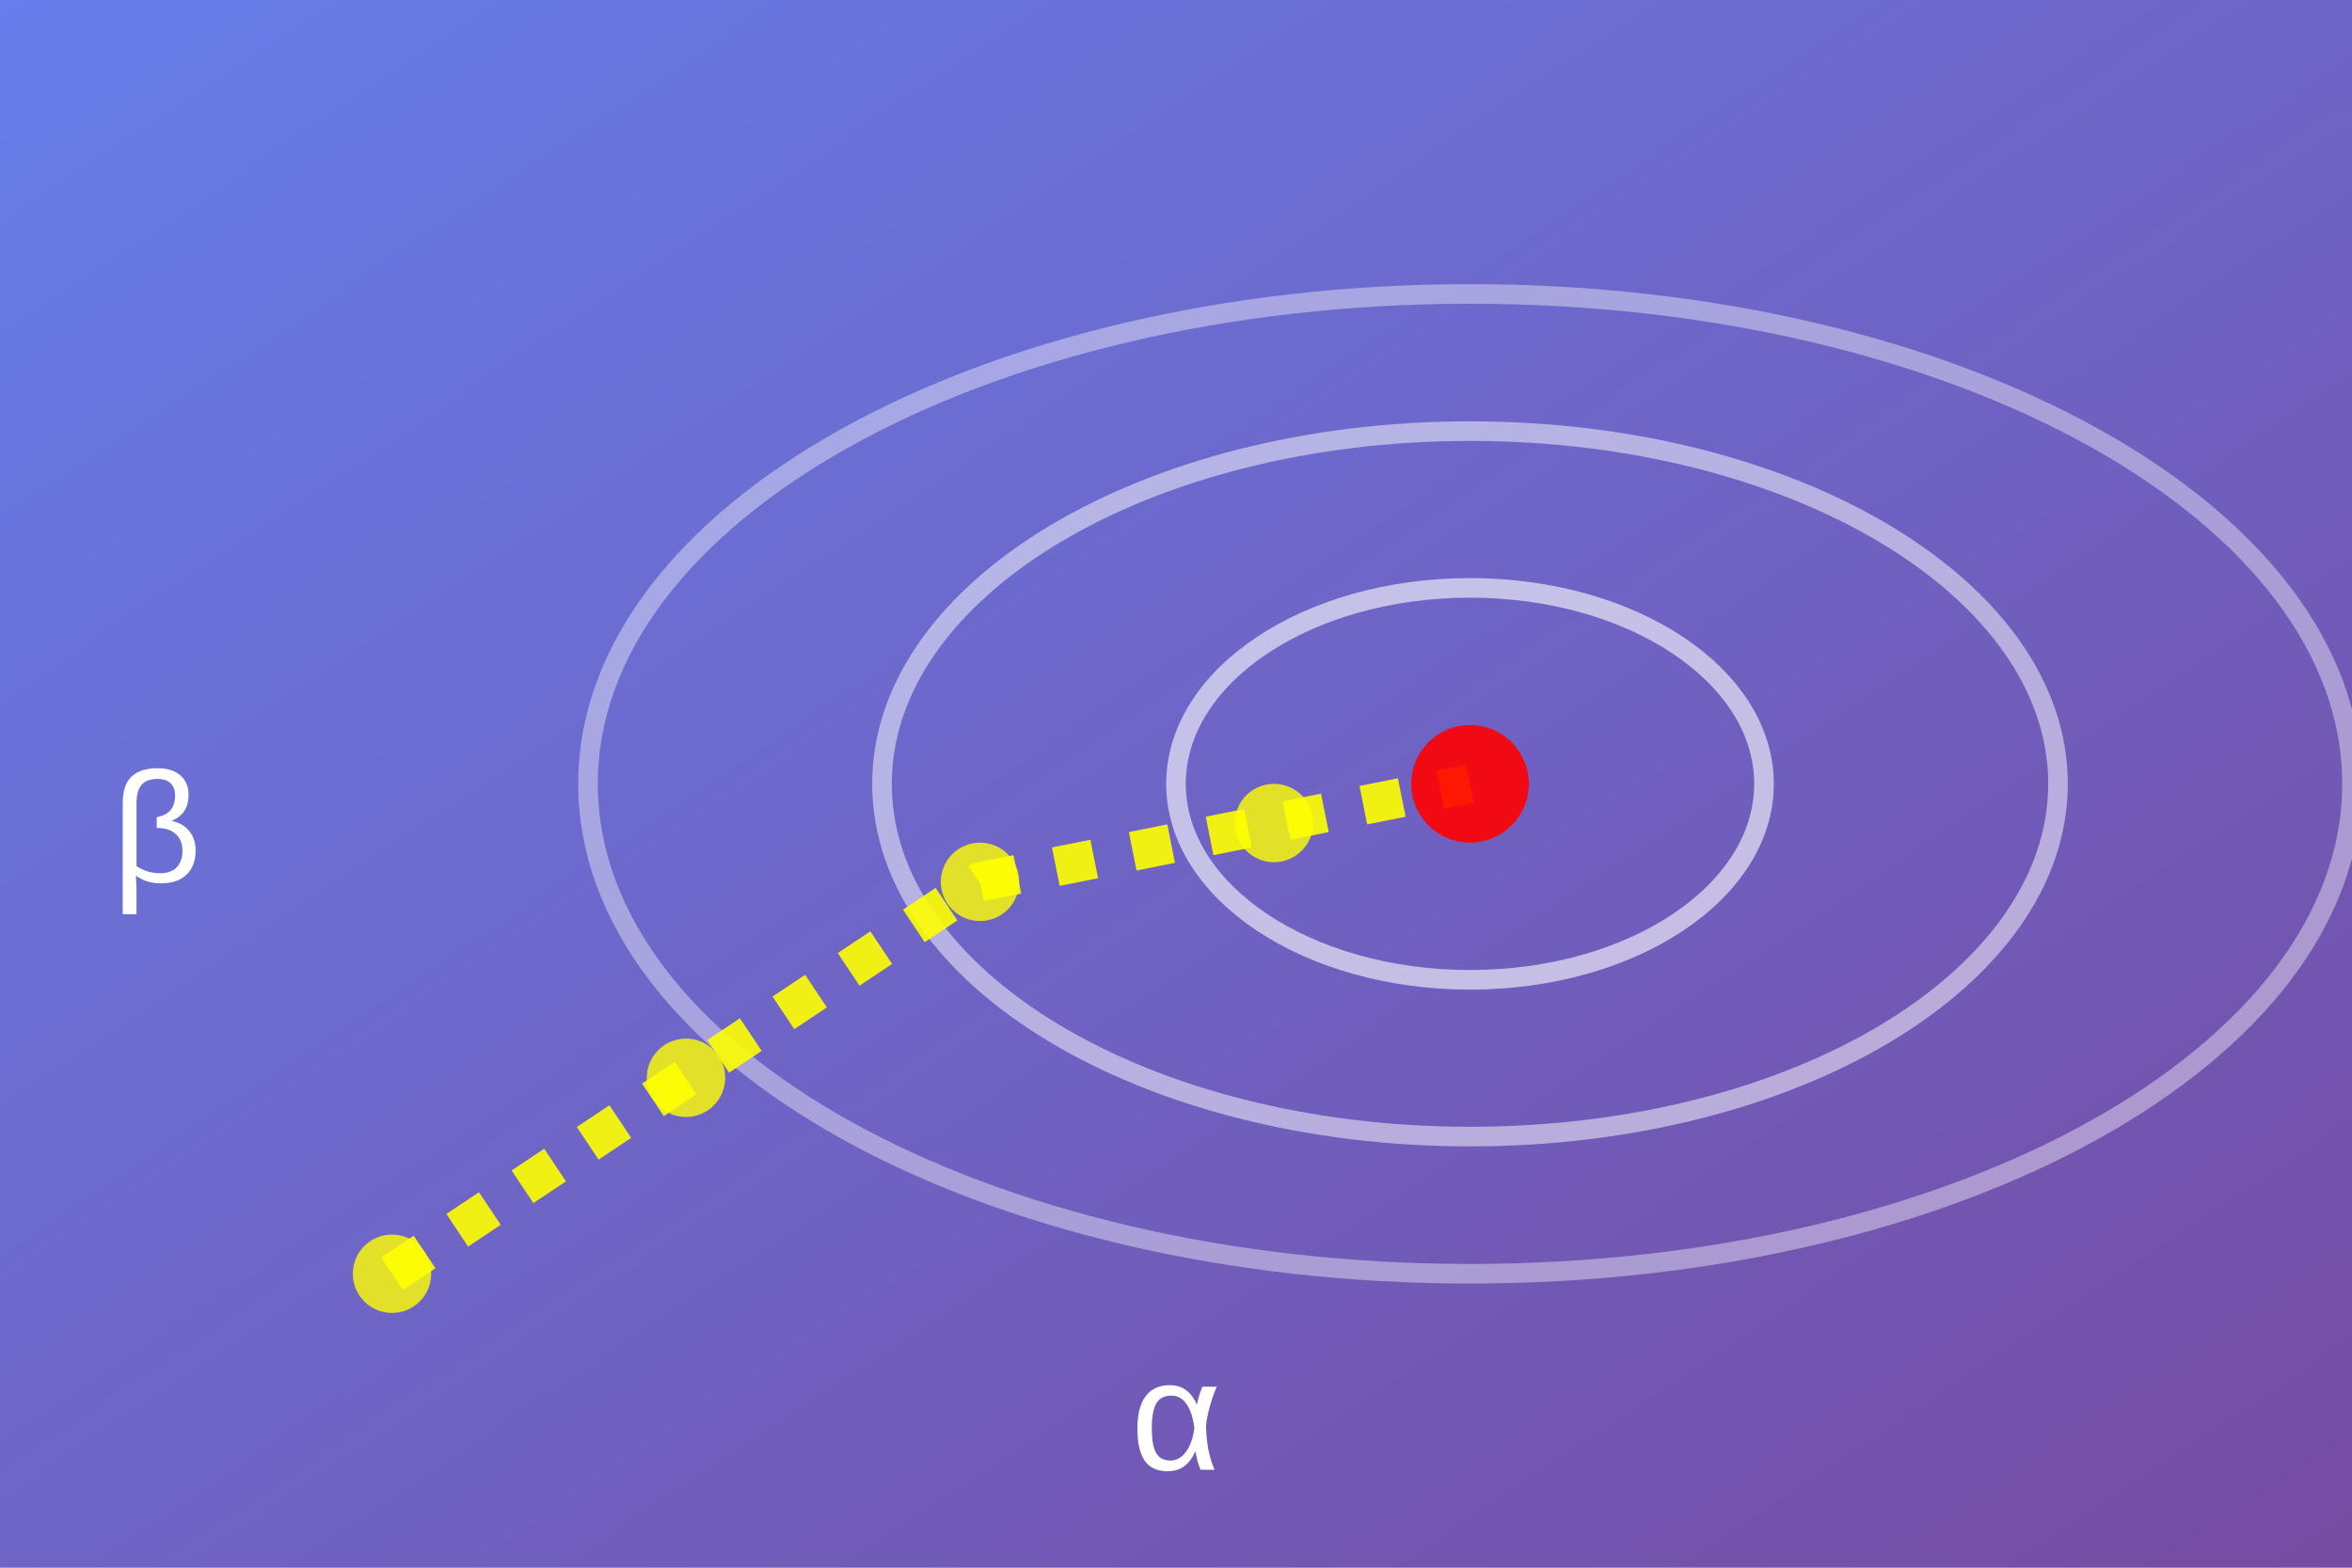
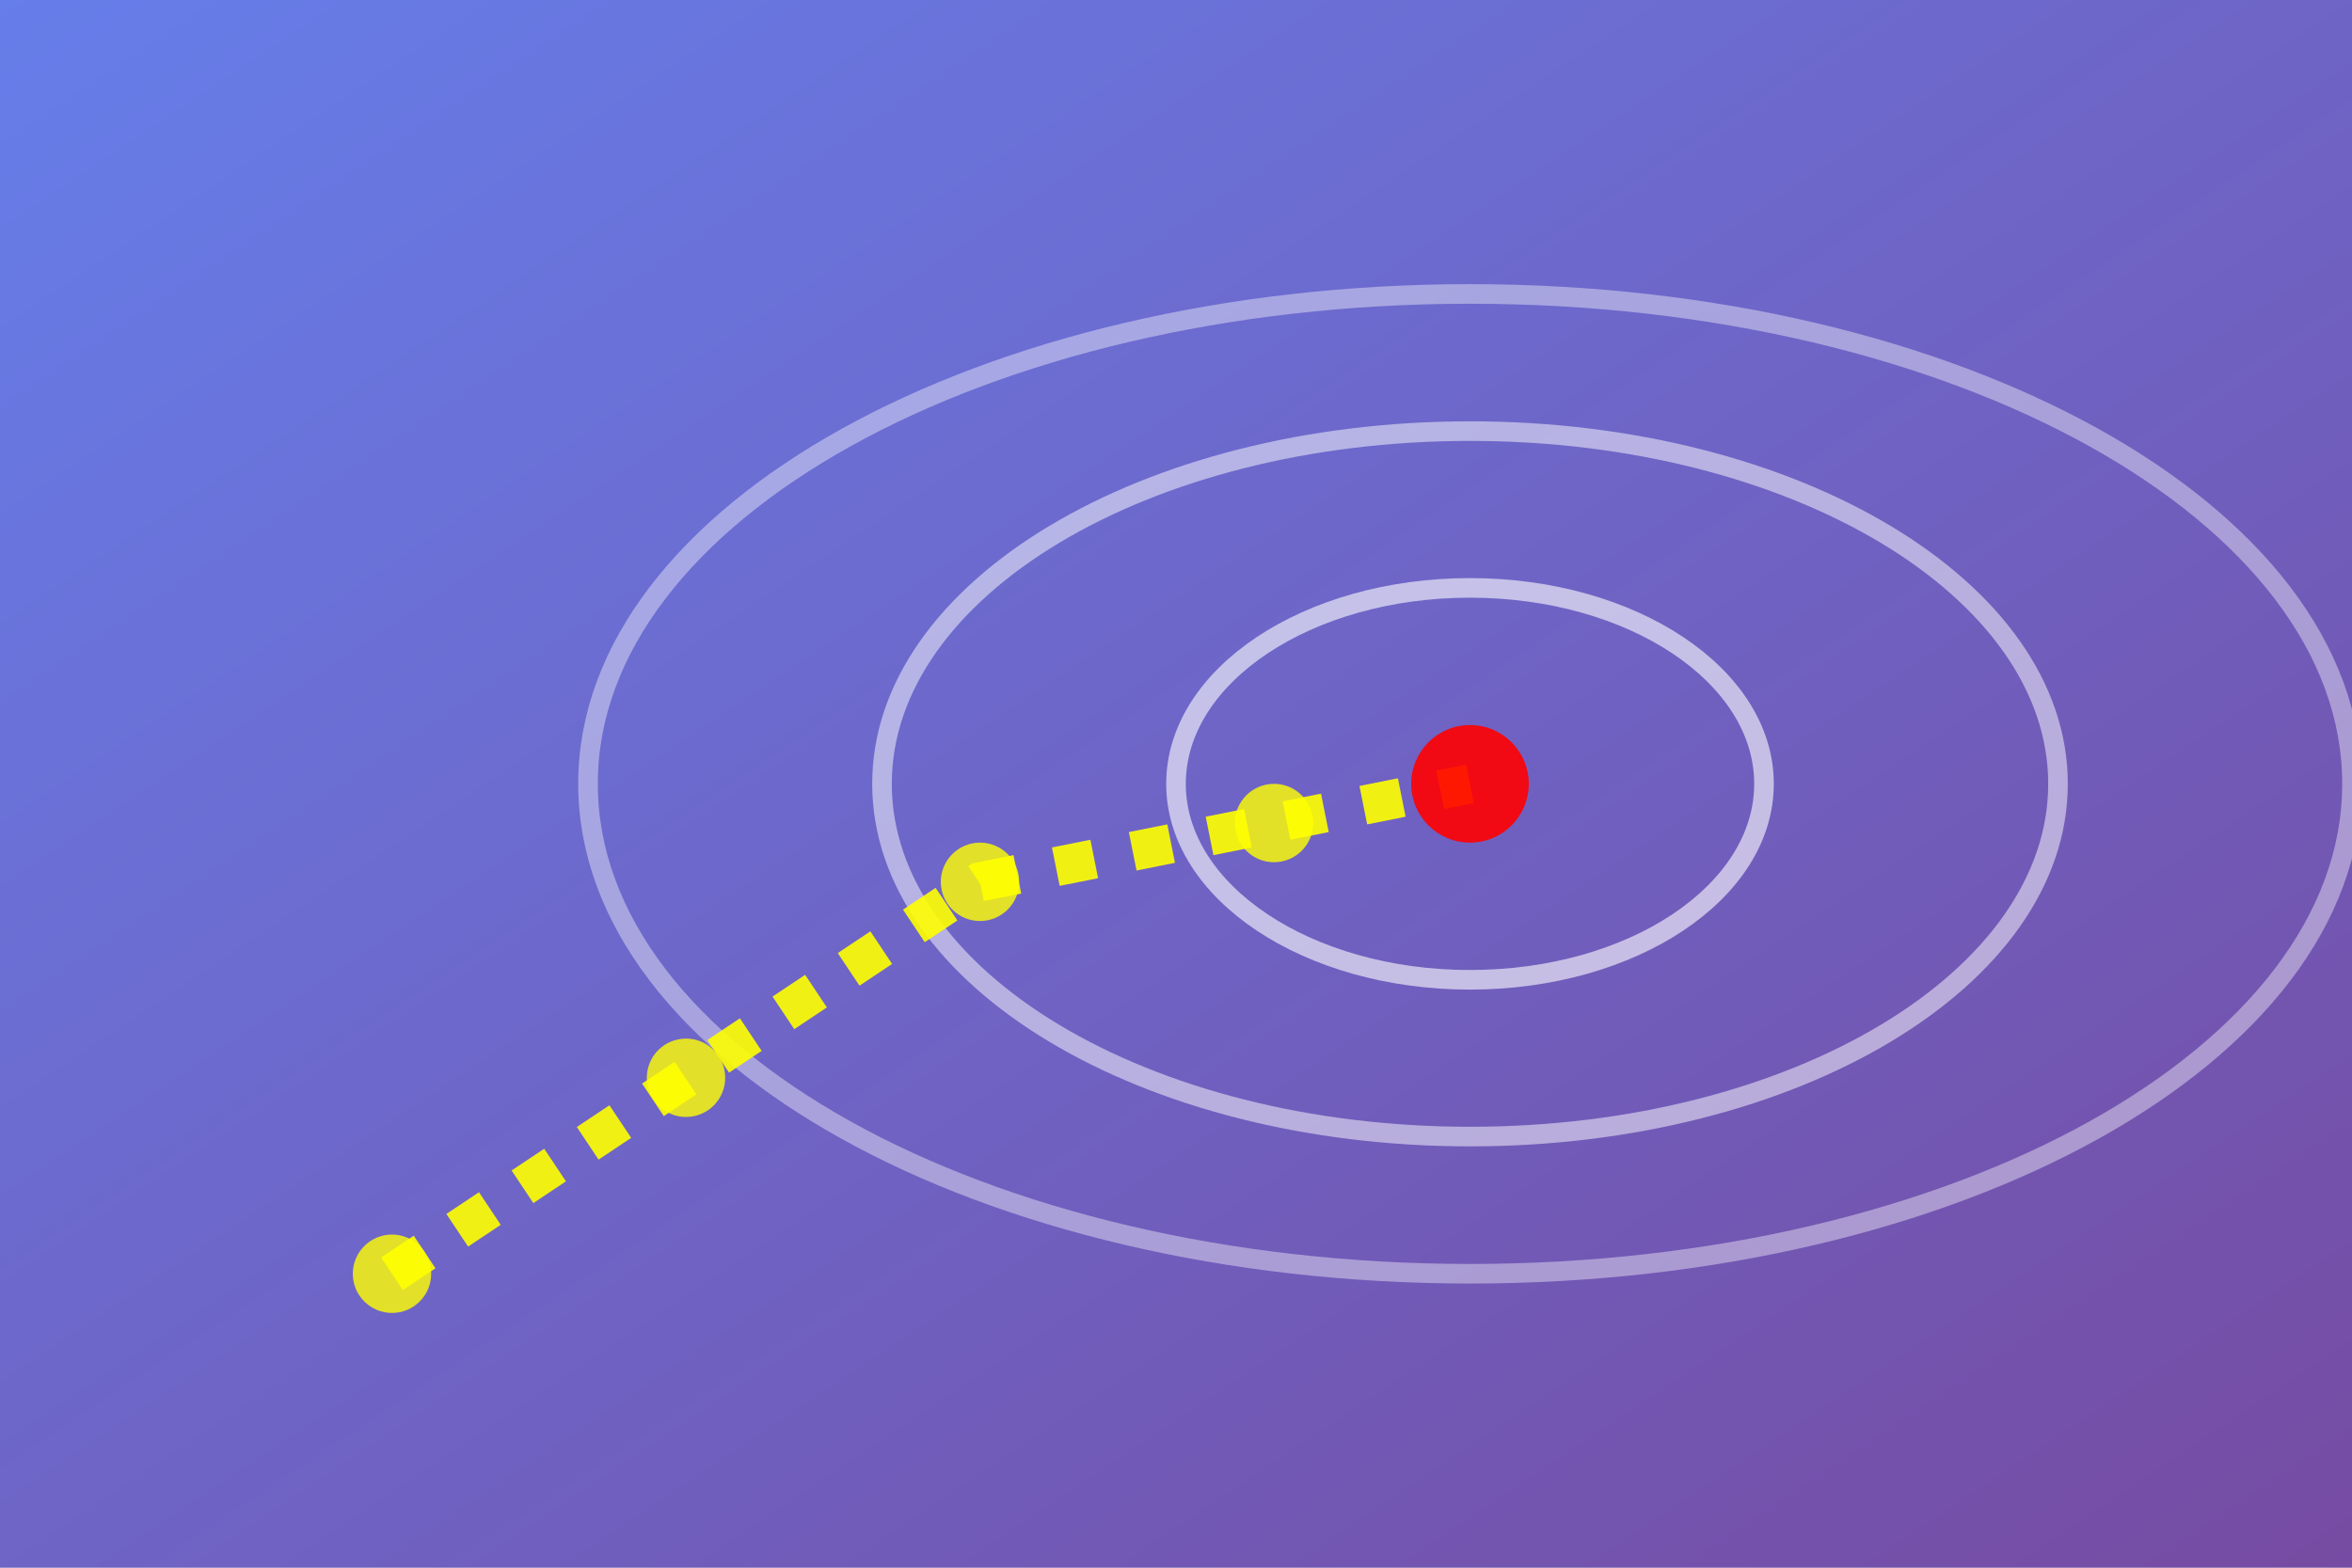
<svg xmlns="http://www.w3.org/2000/svg" viewBox="0 0 120 80">
  <defs>
    <linearGradient id="bgGradient" x1="0%" y1="0%" x2="100%" y2="100%">
      <stop offset="0%" style="stop-color:#667eea;stop-opacity:1" />
      <stop offset="100%" style="stop-color:#764ba2;stop-opacity:1" />
    </linearGradient>
  </defs>
  <rect width="120" height="80" fill="url(#bgGradient)" />
  <ellipse cx="75" cy="40" rx="45" ry="25" stroke="rgba(255,255,255,0.4)" stroke-width="1" fill="none" />
  <ellipse cx="75" cy="40" rx="30" ry="18" stroke="rgba(255,255,255,0.5)" stroke-width="1" fill="none" />
  <ellipse cx="75" cy="40" rx="15" ry="10" stroke="rgba(255,255,255,0.6)" stroke-width="1" fill="none" />
  <polyline points="20,65 35,55 50,45 65,42 75,40" stroke="rgba(255,255,0,0.9)" stroke-width="2" fill="none" stroke-dasharray="2,2" />
  <circle cx="20" cy="65" r="2" fill="rgba(255,255,0,0.8)" />
  <circle cx="35" cy="55" r="2" fill="rgba(255,255,0,0.8)" />
  <circle cx="50" cy="45" r="2" fill="rgba(255,255,0,0.8)" />
  <circle cx="65" cy="42" r="2" fill="rgba(255,255,0,0.8)" />
  <circle cx="75" cy="40" r="3" fill="rgba(255,0,0,0.9)" />
-   <text x="60" y="75" font-family="Arial, sans-serif" font-size="8" fill="white" text-anchor="middle">α</text>
-   <text x="8" y="45" font-family="Arial, sans-serif" font-size="8" fill="white" text-anchor="middle">β</text>
</svg>
